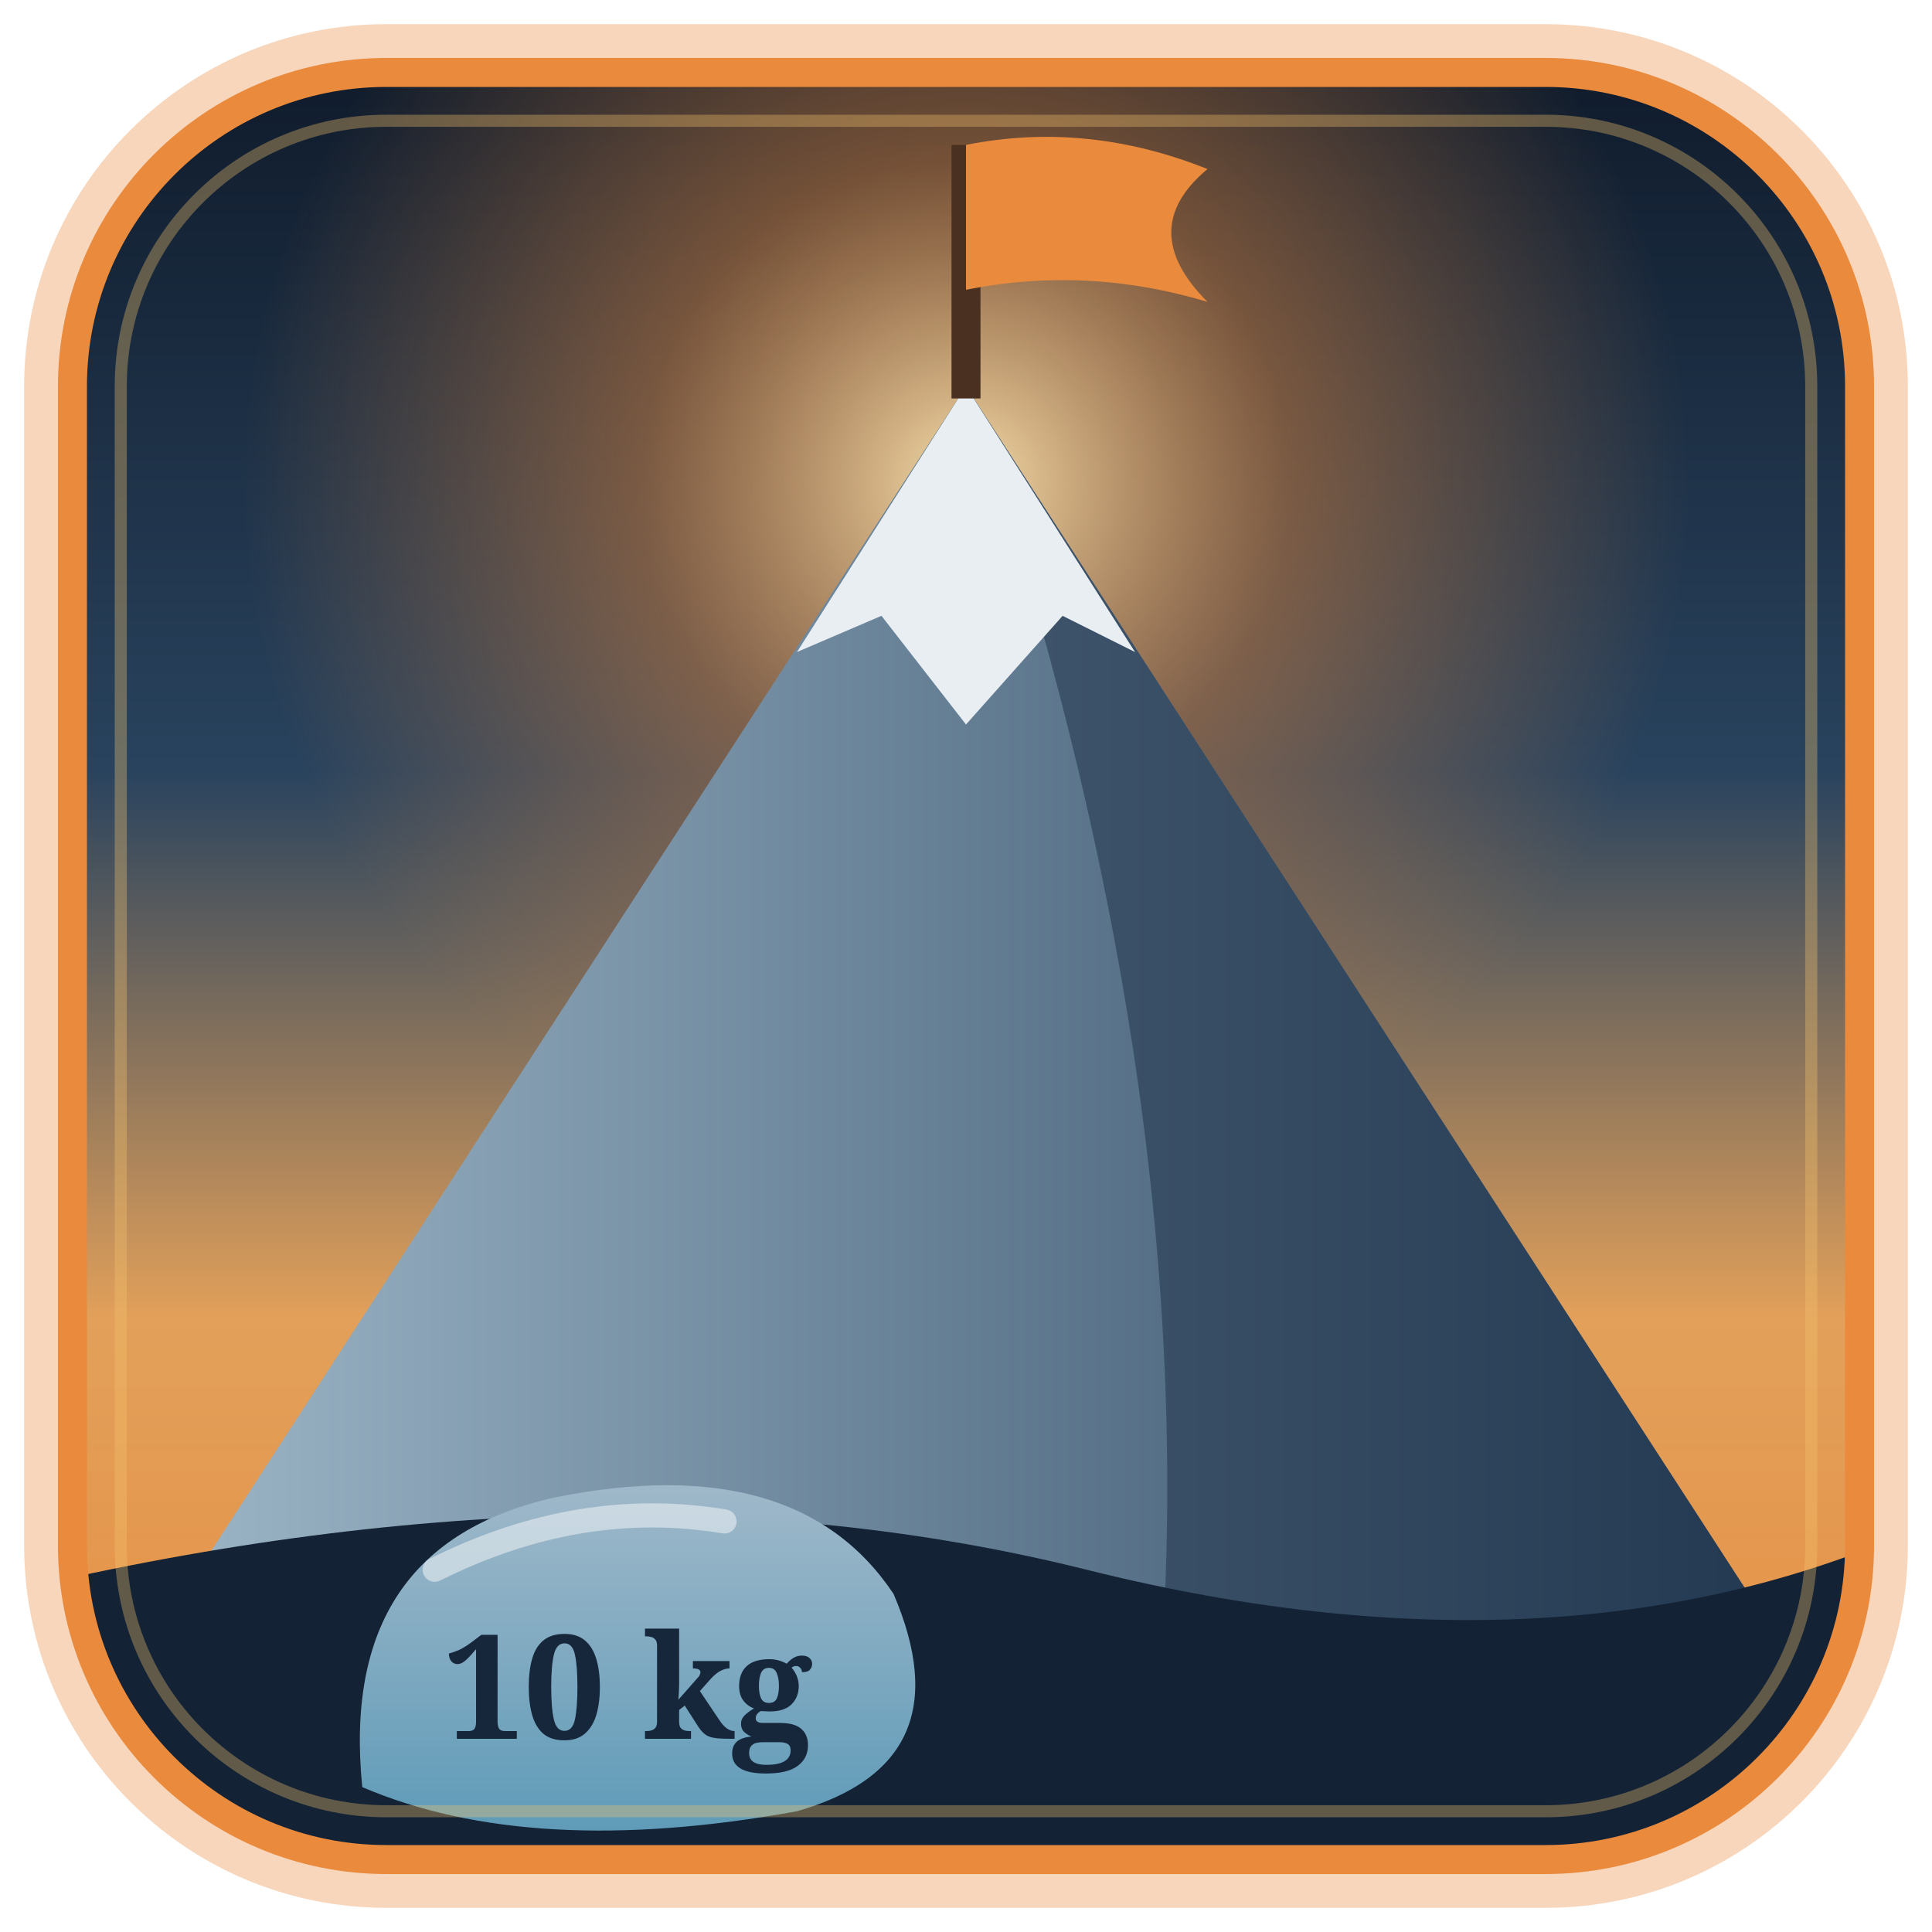
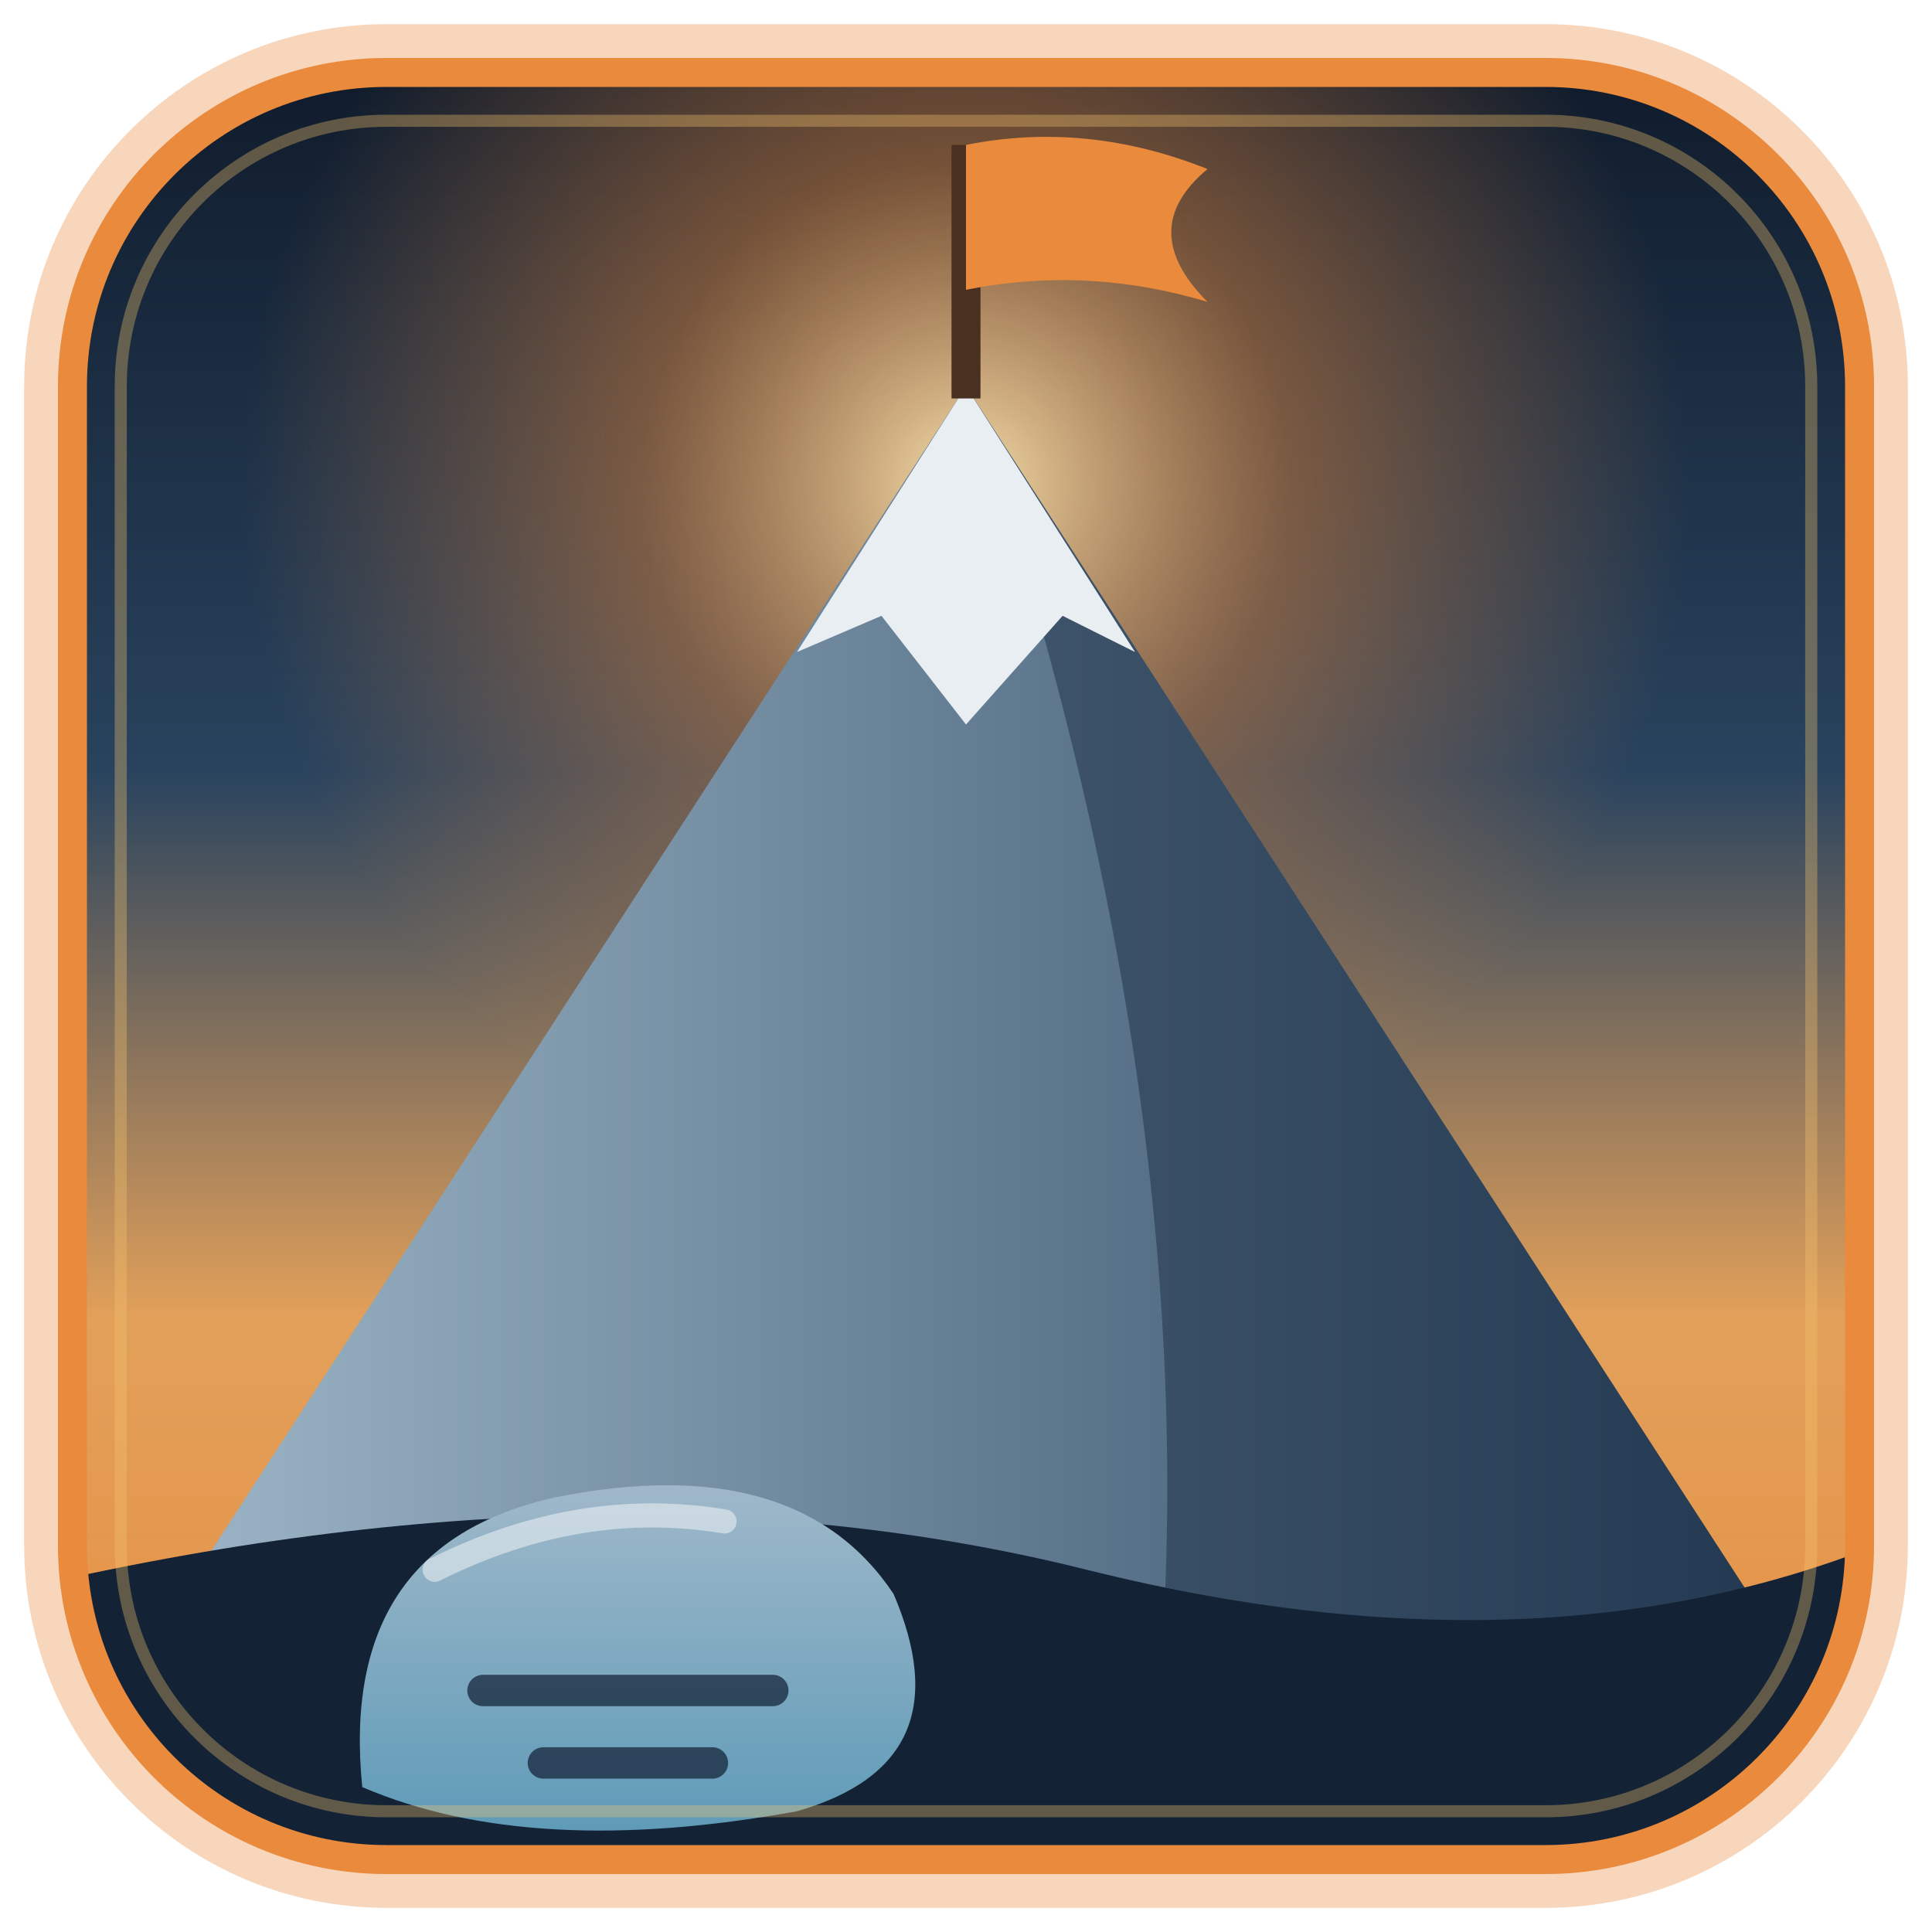
<svg xmlns="http://www.w3.org/2000/svg" viewBox="0 0 160 160">
  <defs>
    <linearGradient id="bo-o-pico-sky" x1="0" y1="0" x2="0" y2="1">
      <stop offset="0" stop-color="#0D1726" />
      <stop offset=".4" stop-color="#29435E" />
      <stop offset=".68" stop-color="#E2A05A" />
      <stop offset="1" stop-color="#E98A3C" />
    </linearGradient>
    <radialGradient id="bo-o-pico-ember" r=".5">
      <stop offset="0" stop-color="#FFE6B0" stop-opacity=".95" />
      <stop offset=".45" stop-color="#E98A3C" stop-opacity=".45" />
      <stop offset="1" stop-color="#E98A3C" stop-opacity="0" />
    </radialGradient>
    <linearGradient id="bo-o-pico-lake" x1="0" y1="0" x2="0" y2="1">
      <stop offset="0" stop-color="#5F9BB8" />
      <stop offset="1" stop-color="#29435E" />
    </linearGradient>
    <clipPath id="bo-o-pico-clip">
      <rect x="6" y="6" width="148" height="148" rx="26" />
    </clipPath>
    <linearGradient id="bo-o-pico-rock" x1="0" y1="0" x2="1" y2="0">
      <stop offset="0" stop-color="#9FB8C9" />
      <stop offset="1" stop-color="#29435E" />
    </linearGradient>
    <linearGradient id="bo-o-pico-stone" x1="0" y1="0" x2="0" y2="1">
      <stop offset="0" stop-color="#9FB8C9" />
      <stop offset="1" stop-color="#5F9BB8" />
    </linearGradient>
  </defs>
  <rect x="2" y="2" width="156" height="156" rx="30" fill="#E98A3C" opacity=".35" />
  <g clip-path="url(#bo-o-pico-clip)">
    <rect width="160" height="160" fill="url(#bo-o-pico-sky)" />
    <circle cx="80" cy="40" r="60" fill="url(#bo-o-pico-ember)" />
    <path d="M10 140 L80 32 L150 140Z" fill="url(#bo-o-pico-rock)" />
    <path d="M80 32 L150 140 H96 Q100 90 80 32Z" fill="#1C2E44" opacity=".5" />
    <path d="M66 54 L80 32 L94 54 L88 51 L80 60 L73 51Z" fill="#E8EEF2" />
    <path d="M80 33 V12" stroke="#4A3021" stroke-width="2.4" />
    <path d="M80 12 Q90 10 100 14 Q94 19 100 25 Q90 22 80 24Z" fill="#E98A3C" />
    <path d="M0 132 Q50 120 90 130 T160 126 V160 H0Z" fill="#132235" />
    <path d="M30 148 Q28 128 46 124 Q66 120 74 132 Q80 146 66 150 Q44 154 30 148Z" fill="url(#bo-o-pico-stone)" />
    <path d="M36 130 Q48 124 60 126" stroke="#E8EEF2" stroke-width="2" fill="none" opacity=".6" stroke-linecap="round" />
-     <text x="52" y="144" text-anchor="middle" font-family="Cinzel, Georgia, serif" font-weight="800" font-size="12" fill="#16263B">10 kg</text>
+     <path d="M40 140 h24 M45 146 h14" stroke="#16263B" stroke-width="2.6" stroke-linecap="round" opacity=".75" />
  </g>
  <rect x="6" y="6" width="148" height="148" rx="26" fill="none" stroke="#E98A3C" stroke-width="2.4" />
  <rect x="10" y="10" width="140" height="140" rx="22" fill="none" stroke="#F2C46D" stroke-opacity=".35" stroke-width="1" />
</svg>
